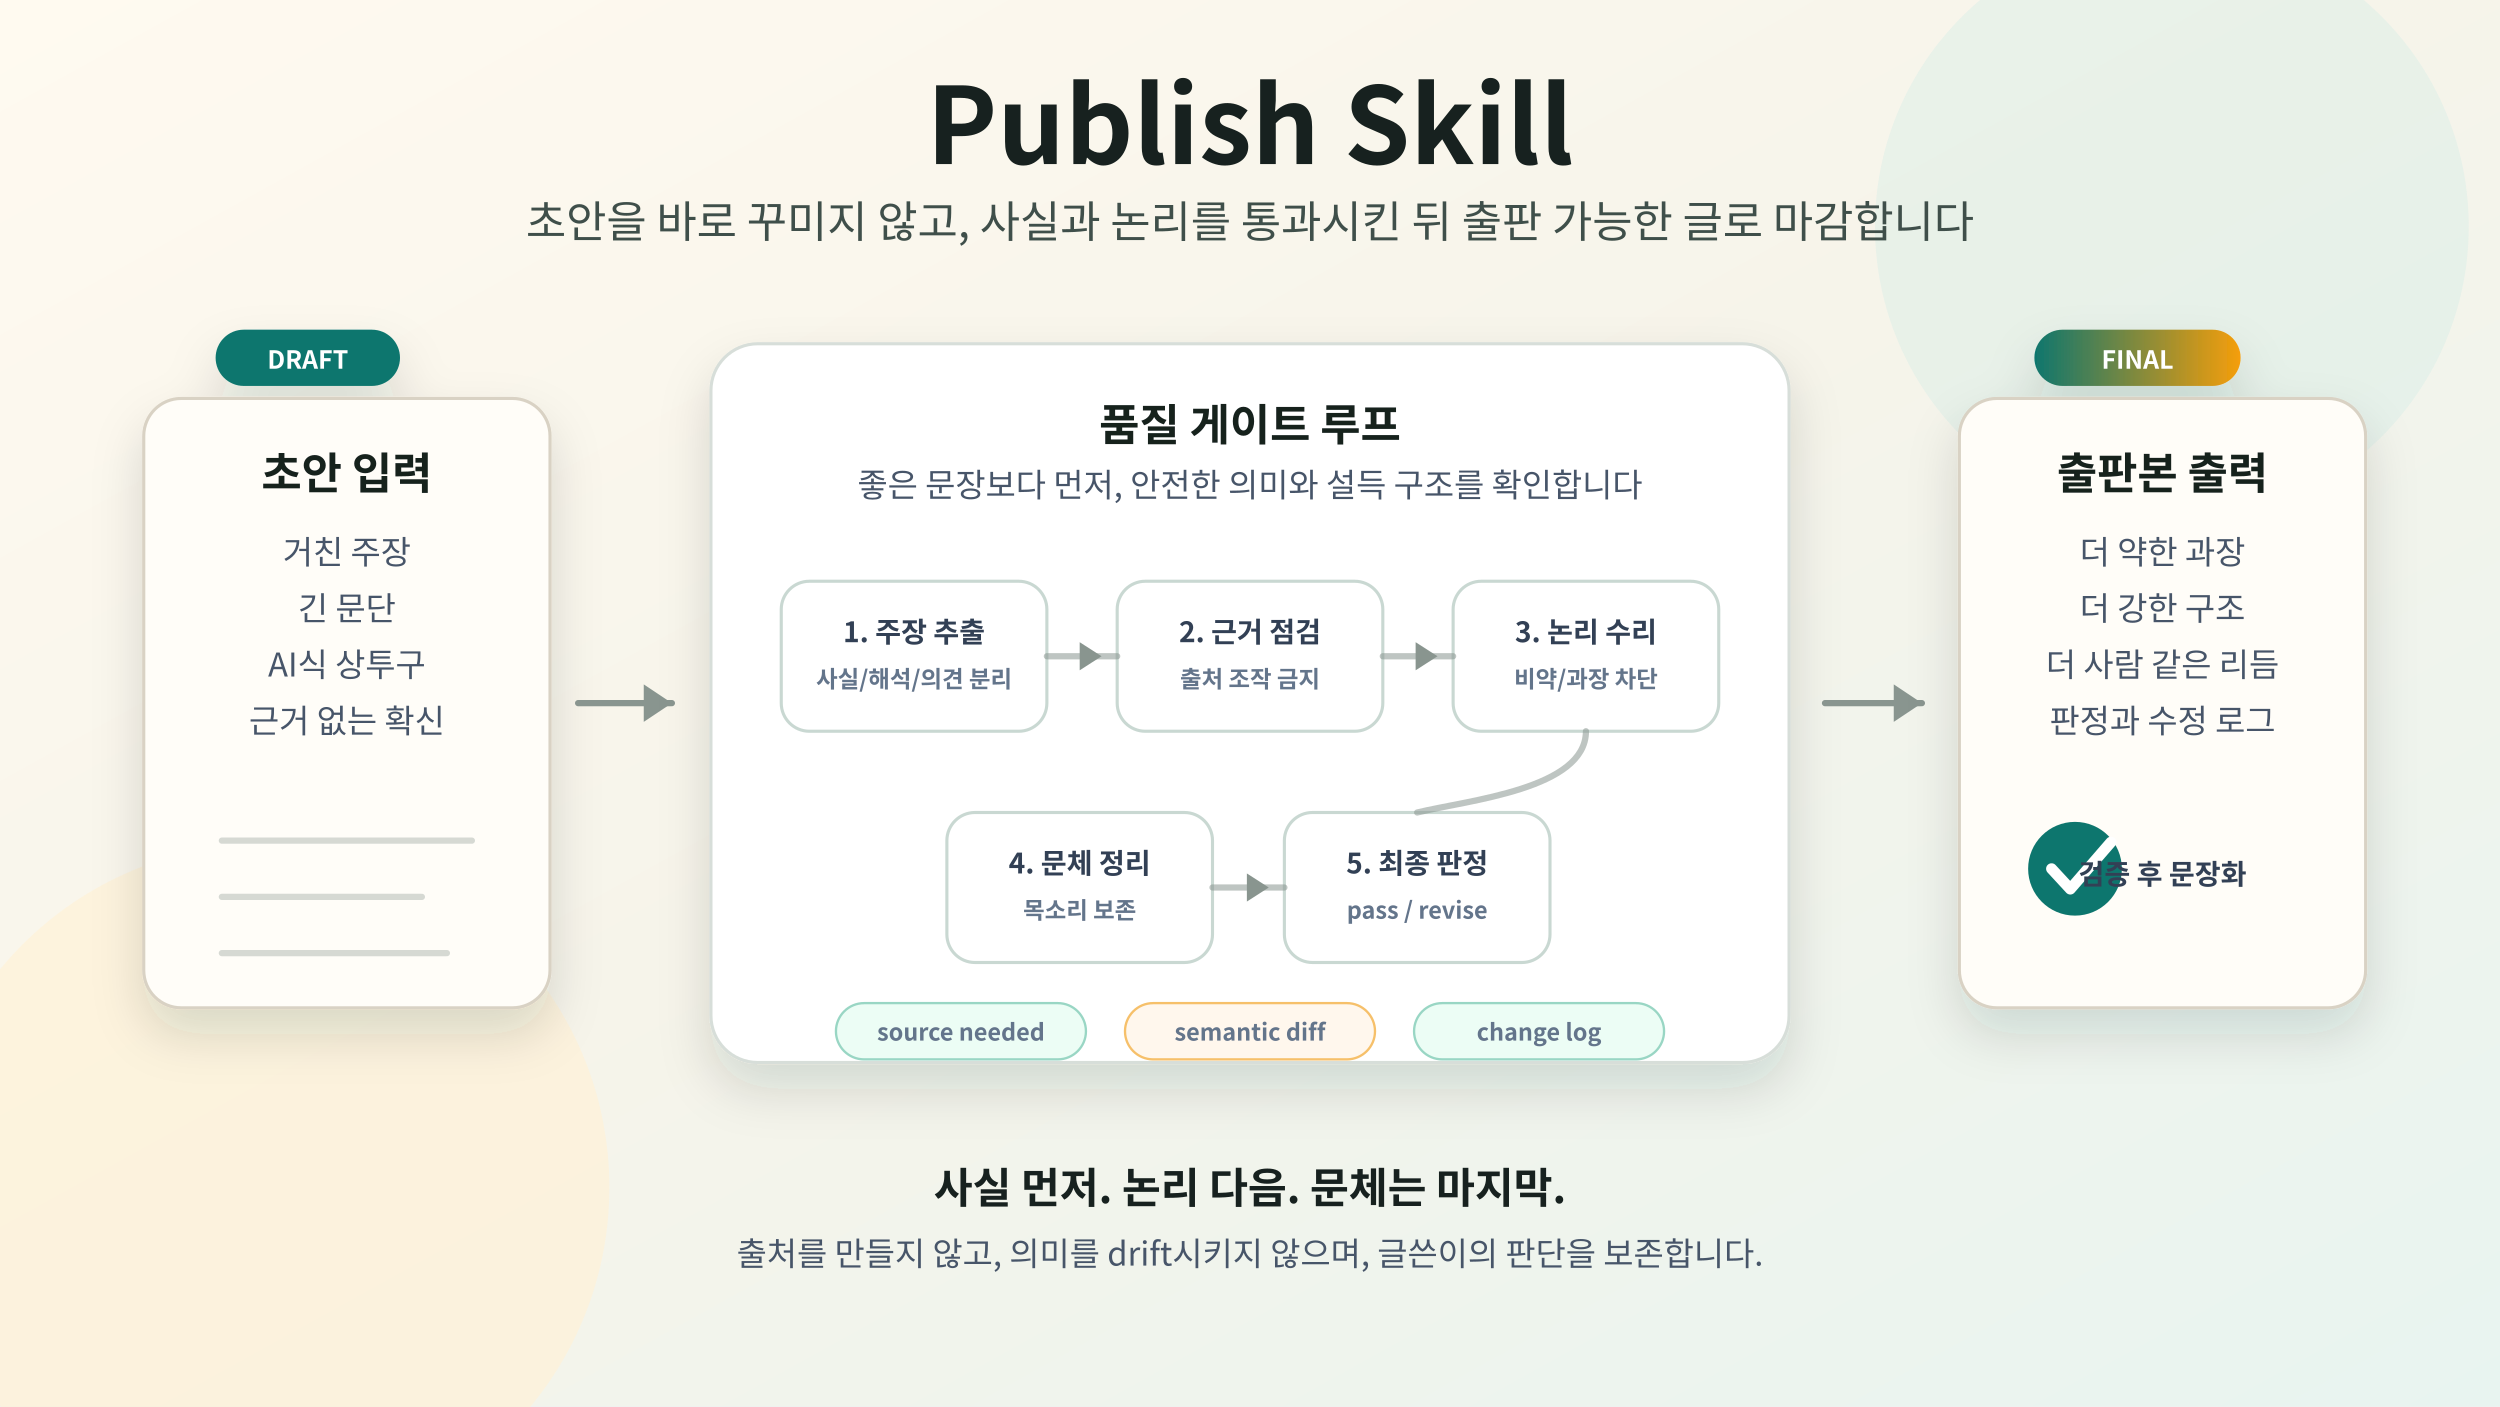
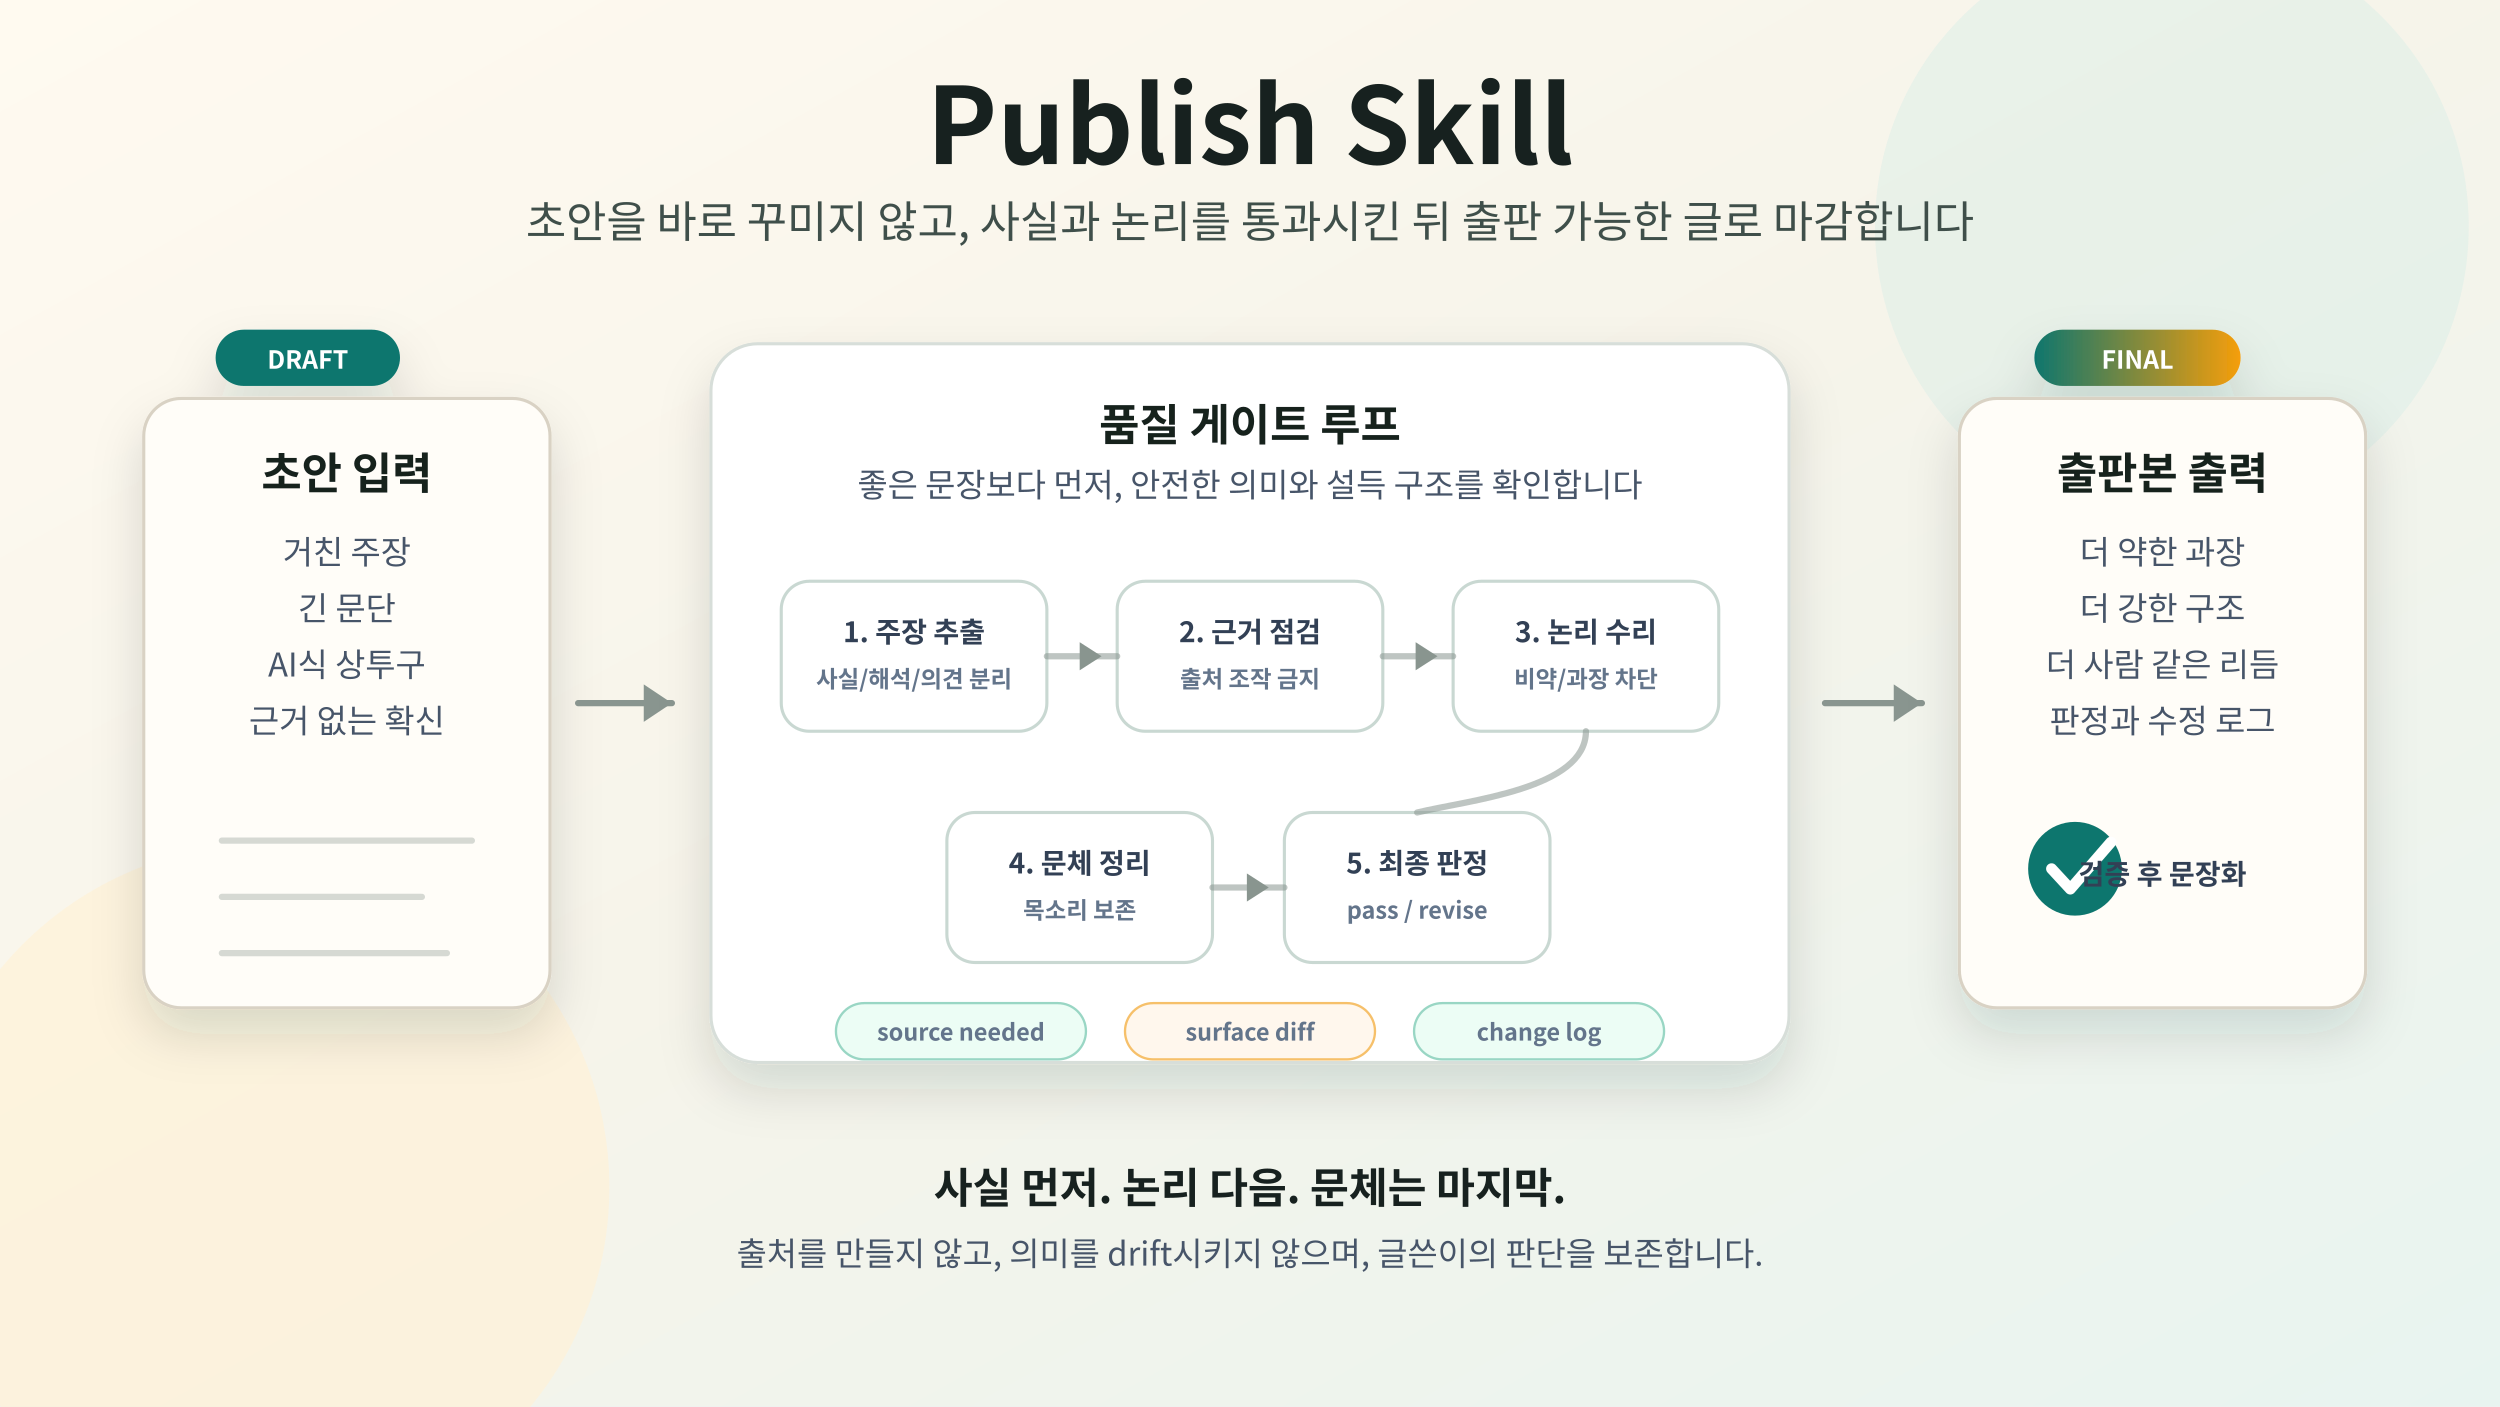
<svg xmlns="http://www.w3.org/2000/svg" width="1600" height="900" viewBox="0 0 1600 900" role="img" aria-labelledby="title desc">
  <defs>
    <linearGradient id="bg" x1="0" x2="1" y1="0" y2="1">
      <stop offset="0%" stop-color="#fffaf0" />
      <stop offset="48%" stop-color="#f6f4ea" />
      <stop offset="100%" stop-color="#e8f4f0" />
    </linearGradient>
    <linearGradient id="accent" x1="0" x2="1">
      <stop offset="0%" stop-color="#0f766e" />
      <stop offset="100%" stop-color="#f59e0b" />
    </linearGradient>
    <filter id="softShadow" x="-20%" y="-20%" width="140%" height="140%">
      <feDropShadow dx="0" dy="16" stdDeviation="16" flood-color="#1f2937" flood-opacity="0.14" />
    </filter>
    <style>
      .font { font-family: "Pretendard", "Apple SD Gothic Neo", "Noto Sans CJK KR", "Noto Sans KR", sans-serif; }
      .title { font-size: 68px; font-weight: 800; fill: #17211f; letter-spacing: 0; }
      .subtitle { font-size: 28px; font-weight: 500; fill: #3f4f4a; letter-spacing: 0; }
      .label { font-size: 28px; font-weight: 800; fill: #17211f; letter-spacing: 0; }
      .body { font-size: 21px; font-weight: 500; fill: #475569; letter-spacing: 0; }
      .small { font-size: 18px; font-weight: 700; fill: #334155; letter-spacing: 0; }
      .tiny { font-size: 15px; font-weight: 700; fill: #64748b; letter-spacing: 0; }
      .card { fill: #fffdf8; stroke: #d9d2c4; stroke-width: 2; }
      .gate { fill: #ffffff; stroke: #c9d8d2; stroke-width: 2; }
      .chip { fill: #ecfdf5; stroke: #99d6c4; stroke-width: 1.5; }
      .amber { fill: #fff7ed; stroke: #f6c06a; stroke-width: 1.5; }
      .line { stroke: #89958f; stroke-width: 4; fill: none; stroke-linecap: round; stroke-linejoin: round; }
      .arrow { fill: #89958f; }
    </style>
  </defs>
  <rect width="1600" height="900" fill="url(#bg)" />
  <circle cx="1390" cy="145" r="190" fill="#d7ede7" opacity="0.45" />
  <circle cx="170" cy="760" r="220" fill="#fff1d6" opacity="0.65" />
  <g class="font">
    <text x="800" y="105" text-anchor="middle" class="title">Publish Skill</text>
    <text x="800" y="152" text-anchor="middle" class="subtitle">초안을 바로 꾸미지 않고, 사실과 논리를 통과시킨 뒤 출판 가능한 글로 마감합니다</text>
    <g filter="url(#softShadow)">
      <rect x="92" y="255" width="260" height="390" rx="24" class="card" />
      <text x="222" y="313" text-anchor="middle" class="label">초안 입력</text>
      <text x="222" y="361" text-anchor="middle" class="body">거친 주장</text>
      <text x="222" y="397" text-anchor="middle" class="body">긴 문단</text>
      <text x="222" y="433" text-anchor="middle" class="body">AI식 상투구</text>
      <text x="222" y="469" text-anchor="middle" class="body">근거 없는 확신</text>
      <path d="M142 538 H302 M142 574 H270 M142 610 H286" class="line" opacity="0.35" />
      <rect x="138" y="211" width="118" height="36" rx="18" fill="#0f766e" />
      <text x="197" y="236" text-anchor="middle" font-size="16" font-weight="800" fill="#ffffff">DRAFT</text>
    </g>
    <path d="M370 450 H430" class="line" />
    <path d="M430 450 l-18 -12 v24 z" class="arrow" />
    <g filter="url(#softShadow)">
      <rect x="455" y="220" width="690" height="460" rx="30" fill="#ffffff" stroke="#d7ded9" stroke-width="2" />
      <text x="800" y="282" text-anchor="middle" class="label">품질 게이트 루프</text>
      <text x="800" y="318" text-anchor="middle" class="body">좋은 문장보다 먼저, 안전한 의미와 설득 구조를 확인합니다</text>
      <g transform="translate(500 372)">
        <rect width="170" height="96" rx="18" class="gate" />
        <text x="85" y="39" text-anchor="middle" class="small">1. 주장 추출</text>
        <text x="85" y="68" text-anchor="middle" class="tiny">사실/해석/의견 분리</text>
      </g>
      <g transform="translate(715 372)">
        <rect width="170" height="96" rx="18" class="gate" />
        <text x="85" y="39" text-anchor="middle" class="small">2. 근거 점검</text>
        <text x="85" y="68" text-anchor="middle" class="tiny">출처 조작 금지</text>
      </g>
      <g transform="translate(930 372)">
        <rect width="170" height="96" rx="18" class="gate" />
        <text x="85" y="39" text-anchor="middle" class="small">3. 논리 수리</text>
        <text x="85" y="68" text-anchor="middle" class="tiny">비약/과장 차단</text>
      </g>
      <path d="M670 420 H715 M885 420 H930" class="line" opacity="0.55" />
      <path d="M705 420 l-14 -9 v18 z" class="arrow" />
      <path d="M920 420 l-14 -9 v18 z" class="arrow" />
      <g transform="translate(606 520)">
        <rect width="170" height="96" rx="18" class="gate" />
        <text x="85" y="39" text-anchor="middle" class="small">4. 문체 정리</text>
        <text x="85" y="68" text-anchor="middle" class="tiny">목소리 보존</text>
      </g>
      <g transform="translate(822 520)">
        <rect width="170" height="96" rx="18" class="gate" />
        <text x="85" y="39" text-anchor="middle" class="small">5. 최종 판정</text>
        <text x="85" y="68" text-anchor="middle" class="tiny">pass / revise</text>
      </g>
      <path d="M1015 468 C1015 505 940 512 907 520" class="line" opacity="0.55" />
      <path d="M776 568 H822" class="line" opacity="0.55" />
      <path d="M812 568 l-14 -9 v18 z" class="arrow" />
      <rect x="535" y="642" width="160" height="36" rx="18" class="chip" />
      <text x="615" y="666" text-anchor="middle" class="tiny">source needed</text>
      <rect x="720" y="642" width="160" height="36" rx="18" class="amber" />
-       <text x="800" y="666" text-anchor="middle" class="tiny">semantic diff</text>
+       <text x="800" y="666" text-anchor="middle" class="tiny">surface diff</text>
      <rect x="905" y="642" width="160" height="36" rx="18" class="chip" />
      <text x="985" y="666" text-anchor="middle" class="tiny">change log</text>
    </g>
    <path d="M1168 450 H1230" class="line" />
    <path d="M1230 450 l-18 -12 v24 z" class="arrow" />
    <g filter="url(#softShadow)">
      <rect x="1254" y="255" width="260" height="390" rx="24" class="card" />
      <rect x="1302" y="211" width="132" height="36" rx="18" fill="url(#accent)" />
      <text x="1368" y="236" text-anchor="middle" font-size="16" font-weight="800" fill="#ffffff">FINAL</text>
      <text x="1384" y="313" text-anchor="middle" class="label">출판본 출력</text>
      <text x="1384" y="361" text-anchor="middle" class="body">더 약한 과장</text>
      <text x="1384" y="397" text-anchor="middle" class="body">더 강한 구조</text>
      <text x="1384" y="433" text-anchor="middle" class="body">더 사람 같은 리듬</text>
      <text x="1384" y="469" text-anchor="middle" class="body">판정과 수정 로그</text>
      <circle cx="1328" cy="556" r="30" fill="#0f766e" />
      <path d="M1313 556 l12 13 26 -30" stroke="#fff" stroke-width="7" fill="none" stroke-linecap="round" stroke-linejoin="round" />
      <text x="1384" y="566" text-anchor="middle" class="small">검증 후 문장화</text>
    </g>
    <text x="800" y="770" text-anchor="middle" font-size="27" font-weight="800" fill="#17211f">사실 먼저. 논리 다음. 문체는 마지막.</text>
    <text x="800" y="810" text-anchor="middle" class="body">출처를 만들지 않고, 의미를 drift시키지 않으며, 글쓴이의 판단을 보존합니다.</text>
  </g>
</svg>
